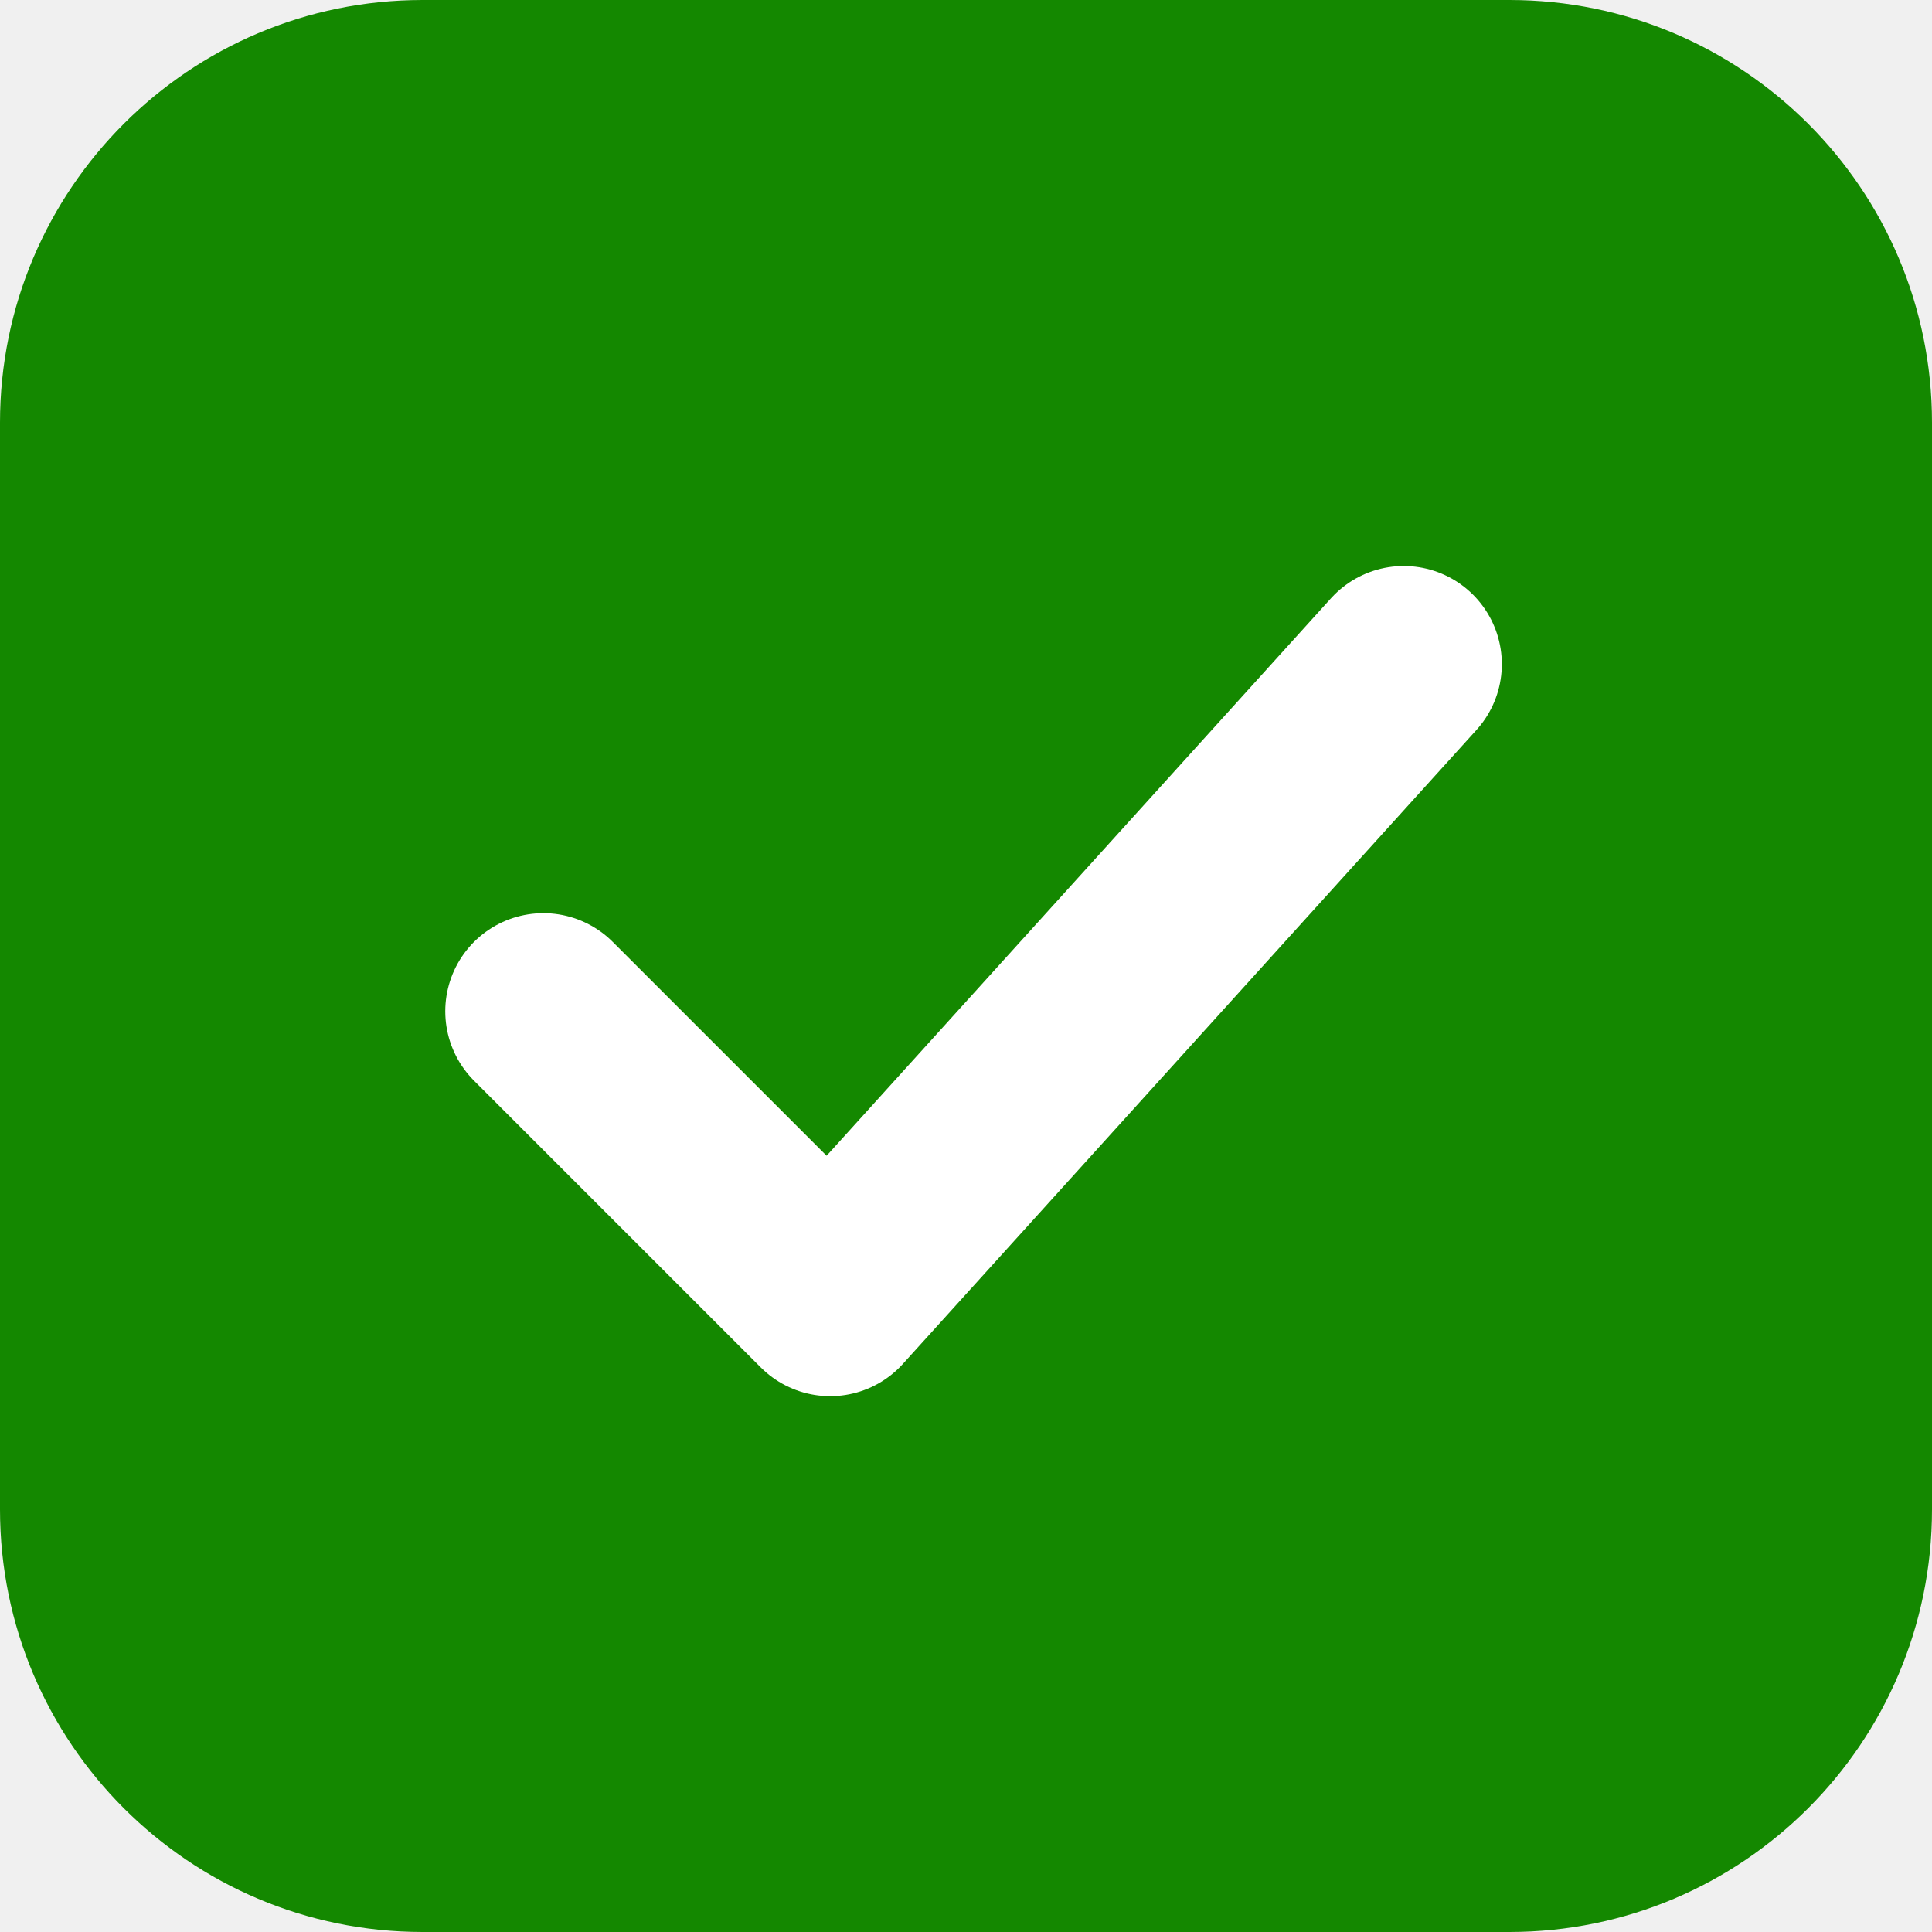
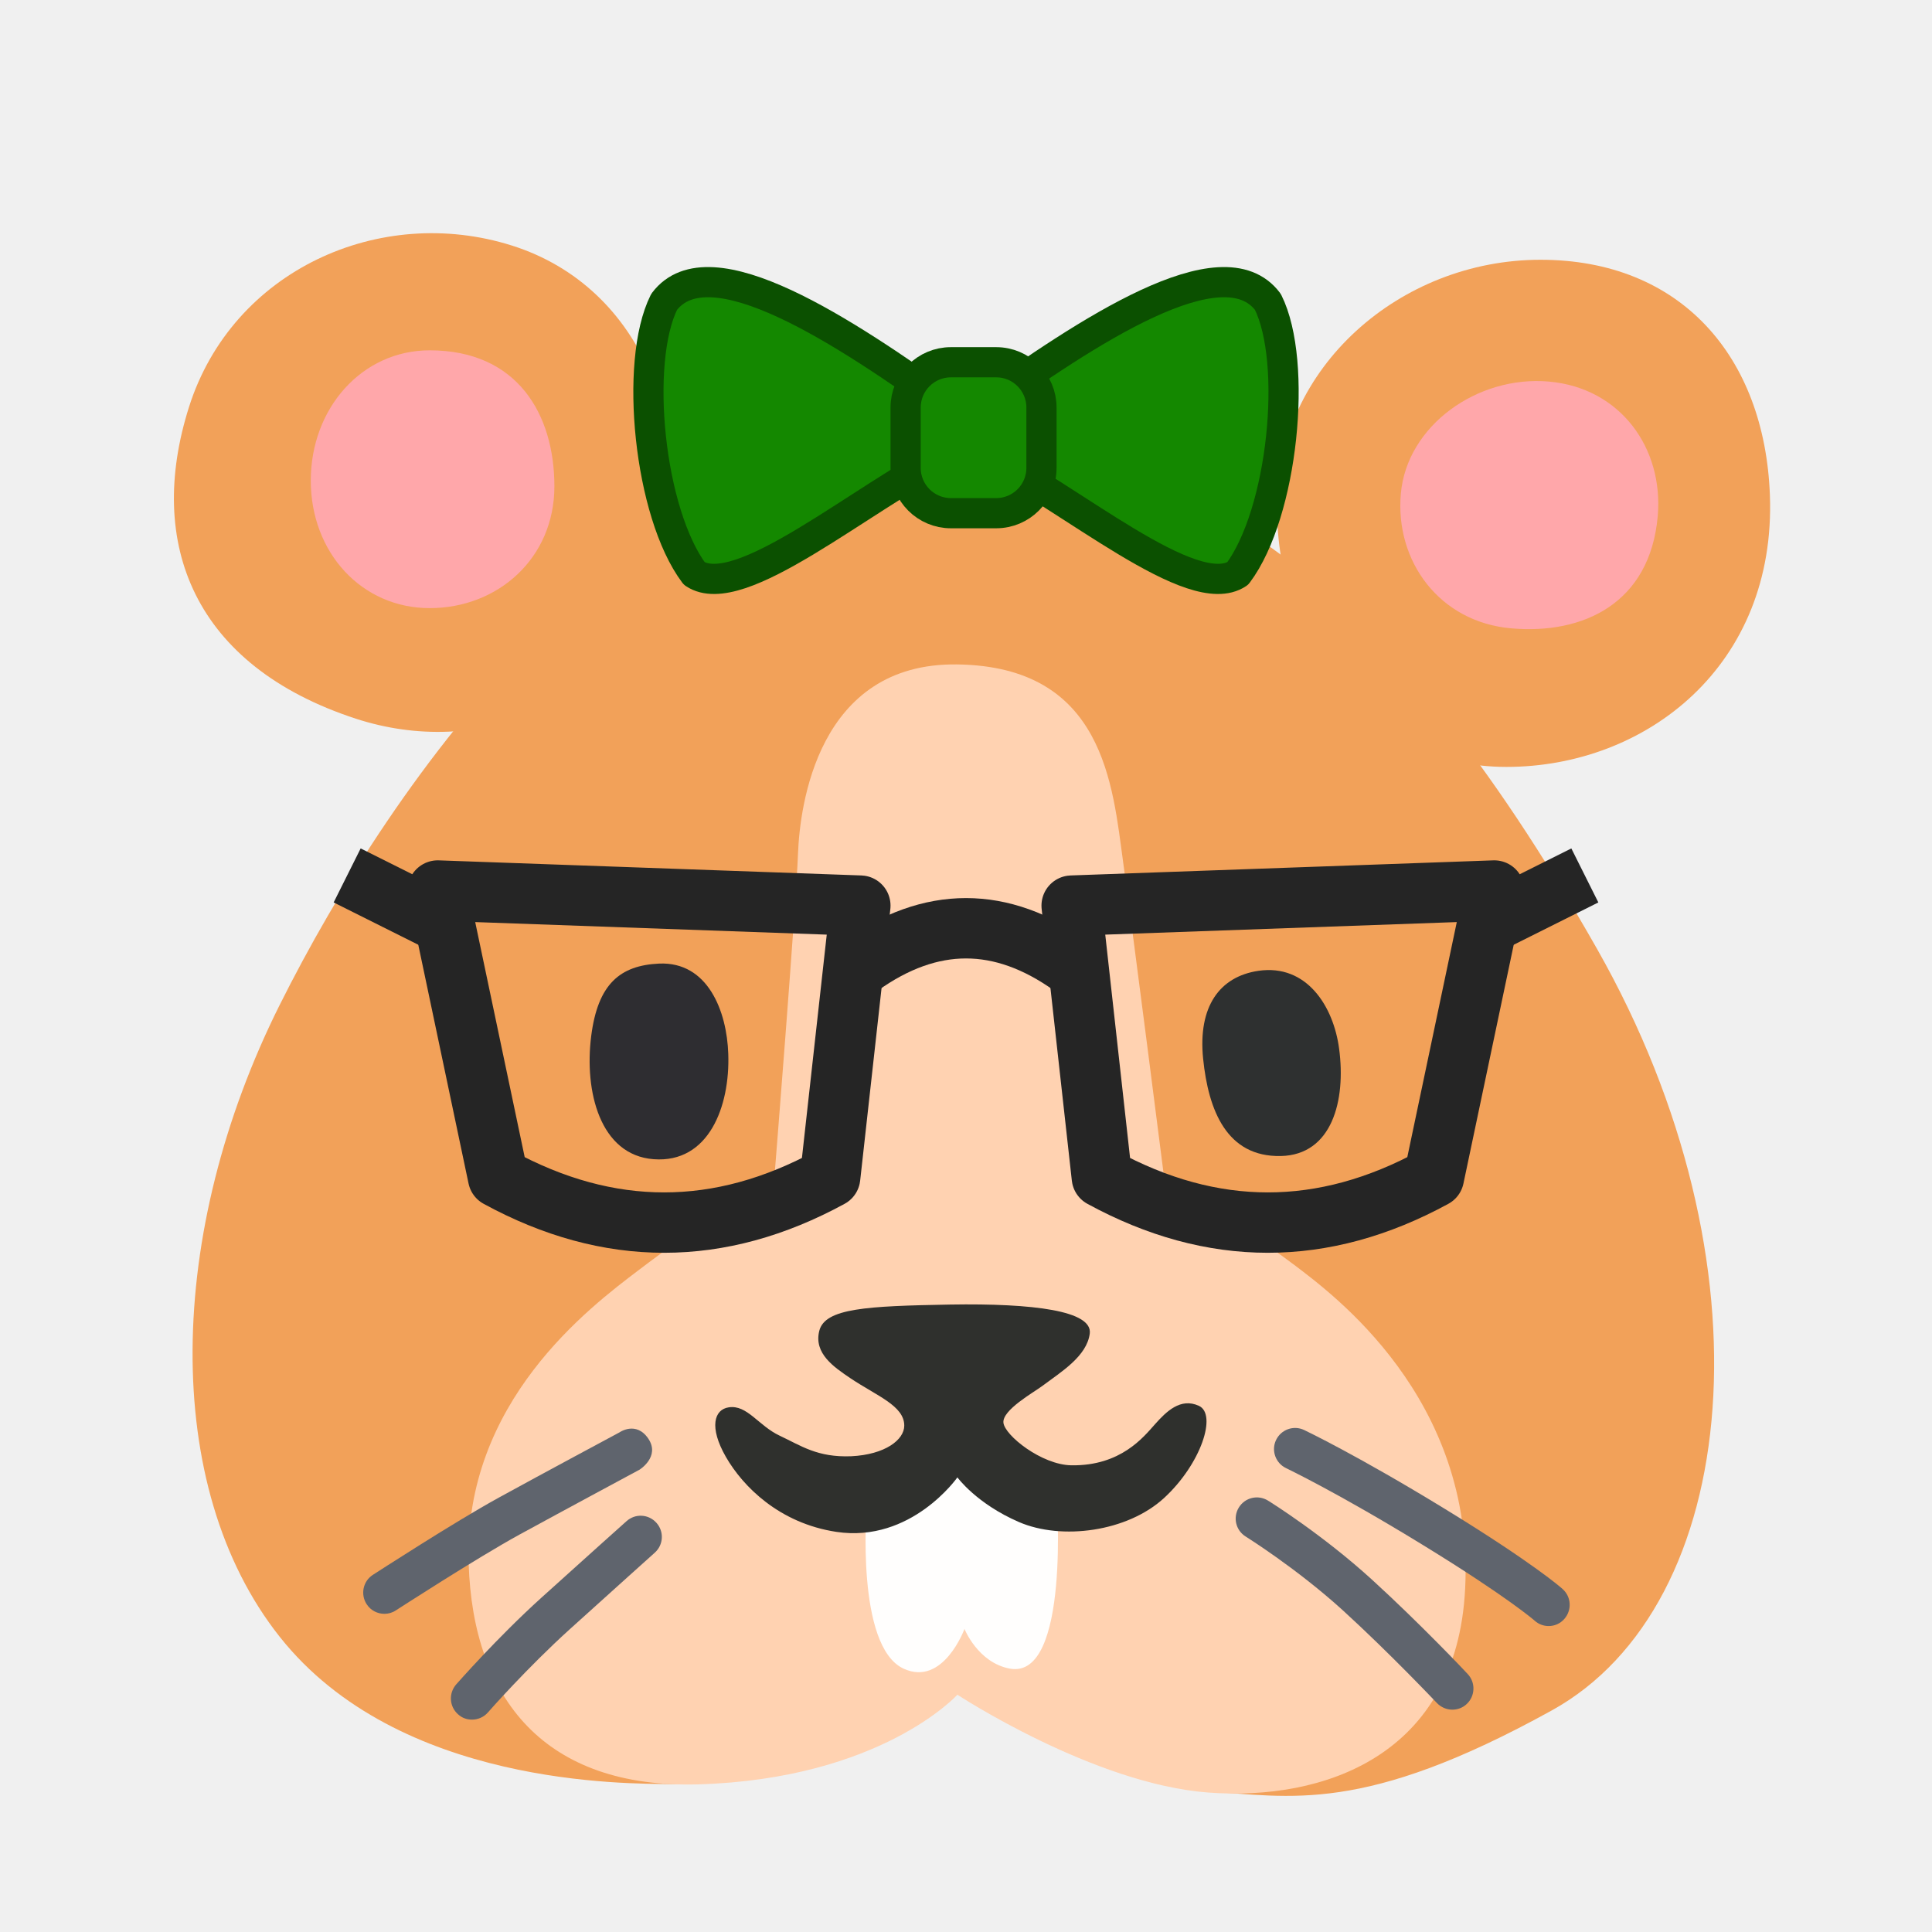
- <svg xmlns="http://www.w3.org/2000/svg" viewBox="0 0 64 64" role="img" aria-label="Splurnk">
-   <rect width="64" height="64" rx="14" fill="#148800" />
-   <path d="M18 33.5 27.5 43 46.5 22" fill="none" stroke="#ffffff" stroke-width="6.5" stroke-linecap="round" stroke-linejoin="round" />
+ <svg xmlns="http://www.w3.org/2000/svg" viewBox="0 0 128 128">
+   <path style="fill:#F2A159;" d="M62.07,29.22c16.33,0,29.53,8.62,43.74,33.65c11.83,20.84,9.57,43.5-3,50.45s-17.32,5.68-22.9,5.37  c-5.19-0.28-17.08-22.83-17.08-22.83s-10.86,22.45-18.4,22.34c-2.84-0.04-18.02,0.19-25.9-9.76s-7.51-26.84,0-41.86  S41.79,29.22,62.07,29.22z" />
+   <path style="fill:#F2A159;" d="M117.26,32.79c0.43,11.28-8.16,18.02-17.46,18.02s-15.2-8.09-15.2-17.27s8.16-16.33,17.46-16.33  S116.91,23.62,117.26,32.79z" />
+   <path style="fill:#F2A159;" d="M23.59,47.62C12.86,44.12,9.65,36.03,12.52,26.97s12.65-13.47,21.4-10.7s12.44,12.52,9.57,21.59  S31.66,50.24,23.59,47.62z" />
+   <path style="fill:#FFA7AA;" d="M36.73,32.22c0,4.77-3.75,8.07-8.26,8.07s-7.88-3.68-7.88-8.45s3.37-8.63,7.88-8.63  C34.29,23.21,36.73,27.46,36.73,32.22z" />
+   <path style="fill:#FFA7AA;" d="M100.13,41.63c-4.75-0.41-7.72-4.44-7.32-8.93s5.06-7.84,9.81-7.42s7.6,4.42,7.21,8.91  C109.32,39.98,104.88,42.05,100.13,41.63z" />
+   <path style="fill:#2E3030;" d="M88.72,69.48c0.46,3.44-0.47,7.04-3.87,7.11c-3.56,0.07-4.79-3-5.14-6.45s1.09-5.44,3.66-5.82  C86.57,63.85,88.35,66.67,88.72,69.48z" />
+   <path style="fill:#2E2D31;" d="M48.25,69.83c0.12,3.47-1.29,7.25-4.95,6.97c-3.55-0.27-4.6-4.5-4.13-8.17  c0.44-3.44,1.91-4.67,4.5-4.79C46.9,63.7,48.16,67,48.25,69.83z" />
+   <path style="fill:#FFD2B1;" d="M63.43,112.28c0,0,9.01,5.91,16.61,6.48s16.47-2.39,17.03-13.51c0.64-12.67-8.87-19.57-11.26-21.4  c-1.42-1.09-8.73-6.19-8.73-6.19s-1.97-15.49-2.67-20.55c-0.7-5.07-1.25-12.95-10.98-13.09c-9.29-0.14-10.44,9.43-10.56,12.53  c-0.14,3.66-1.55,21.26-1.55,21.26s-5.31,3.52-9.01,6.34c-3.24,2.46-11.6,8.73-11.26,19.43c0.28,9.01,5.07,14.92,15.2,14.64  C58.38,117.86,63.43,112.28,63.43,112.28z" />
+   <path style="fill:#FFFEFD;" d="M57.42,99.85c0,0-0.74,9.22,2.44,10.7c2.63,1.22,4.04-2.63,4.04-2.63s0.88,2.23,3,2.63  C70.94,111.3,70,99,70,99l-6.01-3.19L57.42,99.85z" />
+   <path style="fill:#2F302D;" d="M59.91,94.45c0-1.32-1.83-1.97-3.57-3.14c-1.08-0.73-2.44-1.64-2.06-3.14  c0.38-1.5,3.14-1.64,8.68-1.74c5.54-0.09,9.43,0.42,9.24,1.92c-0.19,1.5-1.88,2.53-3.14,3.47c-0.59,0.44-2.67,1.6-2.58,2.44  c0.09,0.84,2.53,2.79,4.5,2.82c3.28,0.05,4.79-1.88,5.54-2.72c0.75-0.84,1.69-1.78,2.91-1.22s0.14,3.85-2.3,6.1  c-2.44,2.25-6.8,2.82-9.62,1.6s-4.08-2.96-4.08-2.96s-3.05,4.36-8.02,3.61c-3.77-0.57-6.19-3-7.32-4.97  c-1.13-1.97-0.77-3.14,0.19-3.28c1.22-0.19,1.97,1.22,3.38,1.88c1.41,0.66,2.49,1.45,4.74,1.36C58.64,96.37,59.91,95.39,59.91,94.45  z" />
+   <g>
+     <path style="fill:#5F646D;" d="M25.47,106.92c-0.46,0-0.91-0.22-1.18-0.64c-0.42-0.65-0.24-1.52,0.41-1.94   c0.22-0.14,5.43-3.52,8.35-5.12c2.91-1.6,7.99-4.32,7.99-4.32s1.1-0.78,1.91,0.41c0.81,1.2-0.58,2.06-0.58,2.06   c0,0-5.06,2.72-7.97,4.31c-2.83,1.55-8.12,4.98-8.17,5.01C25.99,106.85,25.73,106.92,25.47,106.92z" />
+   </g>
+   <g>
+     <path style="fill:#5F646D;" d="M31.27,113.93c-0.33,0-0.66-0.11-0.92-0.35c-0.58-0.51-0.64-1.39-0.13-1.98   c0.11-0.12,2.72-3.1,5.65-5.75c2.91-2.63,5.64-5.07,5.64-5.07c0.58-0.52,1.46-0.47,1.98,0.11c0.52,0.58,0.47,1.46-0.11,1.98   c0,0-2.72,2.44-5.63,5.07c-2.81,2.54-5.4,5.48-5.42,5.51C32.05,113.77,31.66,113.93,31.27,113.93z" />
+   </g>
+   <g>
+     <path style="fill:#5F646D;" d="M102.6,107.73c-0.33,0-0.67-0.12-0.93-0.36c-0.01-0.01-1.82-1.59-7.4-5.01   c-5.67-3.48-9.03-5.07-9.06-5.09c-0.7-0.33-1-1.17-0.67-1.86c0.33-0.7,1.16-1,1.86-0.67c0.14,0.07,3.51,1.67,9.33,5.23   c5.86,3.59,7.73,5.24,7.8,5.31c0.58,0.52,0.62,1.4,0.11,1.98C103.36,107.58,102.98,107.73,102.6,107.73z" />
+   </g>
+   <g>
+     <path style="fill:#5F646D;" d="M96.22,113.27c-0.37,0-0.74-0.15-1.02-0.44c-0.03-0.03-3.1-3.28-6.21-6.12   c-3.05-2.78-6.43-4.89-6.46-4.91c-0.66-0.41-0.86-1.27-0.45-1.93c0.41-0.66,1.27-0.86,1.93-0.45c0.15,0.09,3.62,2.26,6.87,5.22   c3.19,2.91,6.24,6.13,6.36,6.27c0.53,0.56,0.5,1.45-0.06,1.98C96.91,113.15,96.56,113.27,96.22,113.27z" />
+   </g>
+   <g fill="none" stroke="#252525" stroke-width="4" stroke-linejoin="round">
+     <path d="M29 59L57 60L55 78Q44 84 33 78Z" />
+     <path d="M71 60L99 59L95 78Q84 84 73 78Z" />
+     <path d="M57 64Q64 59 71 64M29 61L23 58M99 61L105 58" />
+   </g>
+   <g fill="#148800" stroke="#0b5000" stroke-width="2" stroke-linejoin="round">
+     <path d="M63 27C56 22 47 16 44 20C42 24 43 34 46 38C49 40 57 33 63 30Z" />
+     <path d="M65 27C72 22 81 16 84 20C86 24 85 34 82 38C79 40 71 33 65 30Z" />
+     <rect x="60" y="24" width="9" height="10" rx="3" />
+   </g>
</svg>
